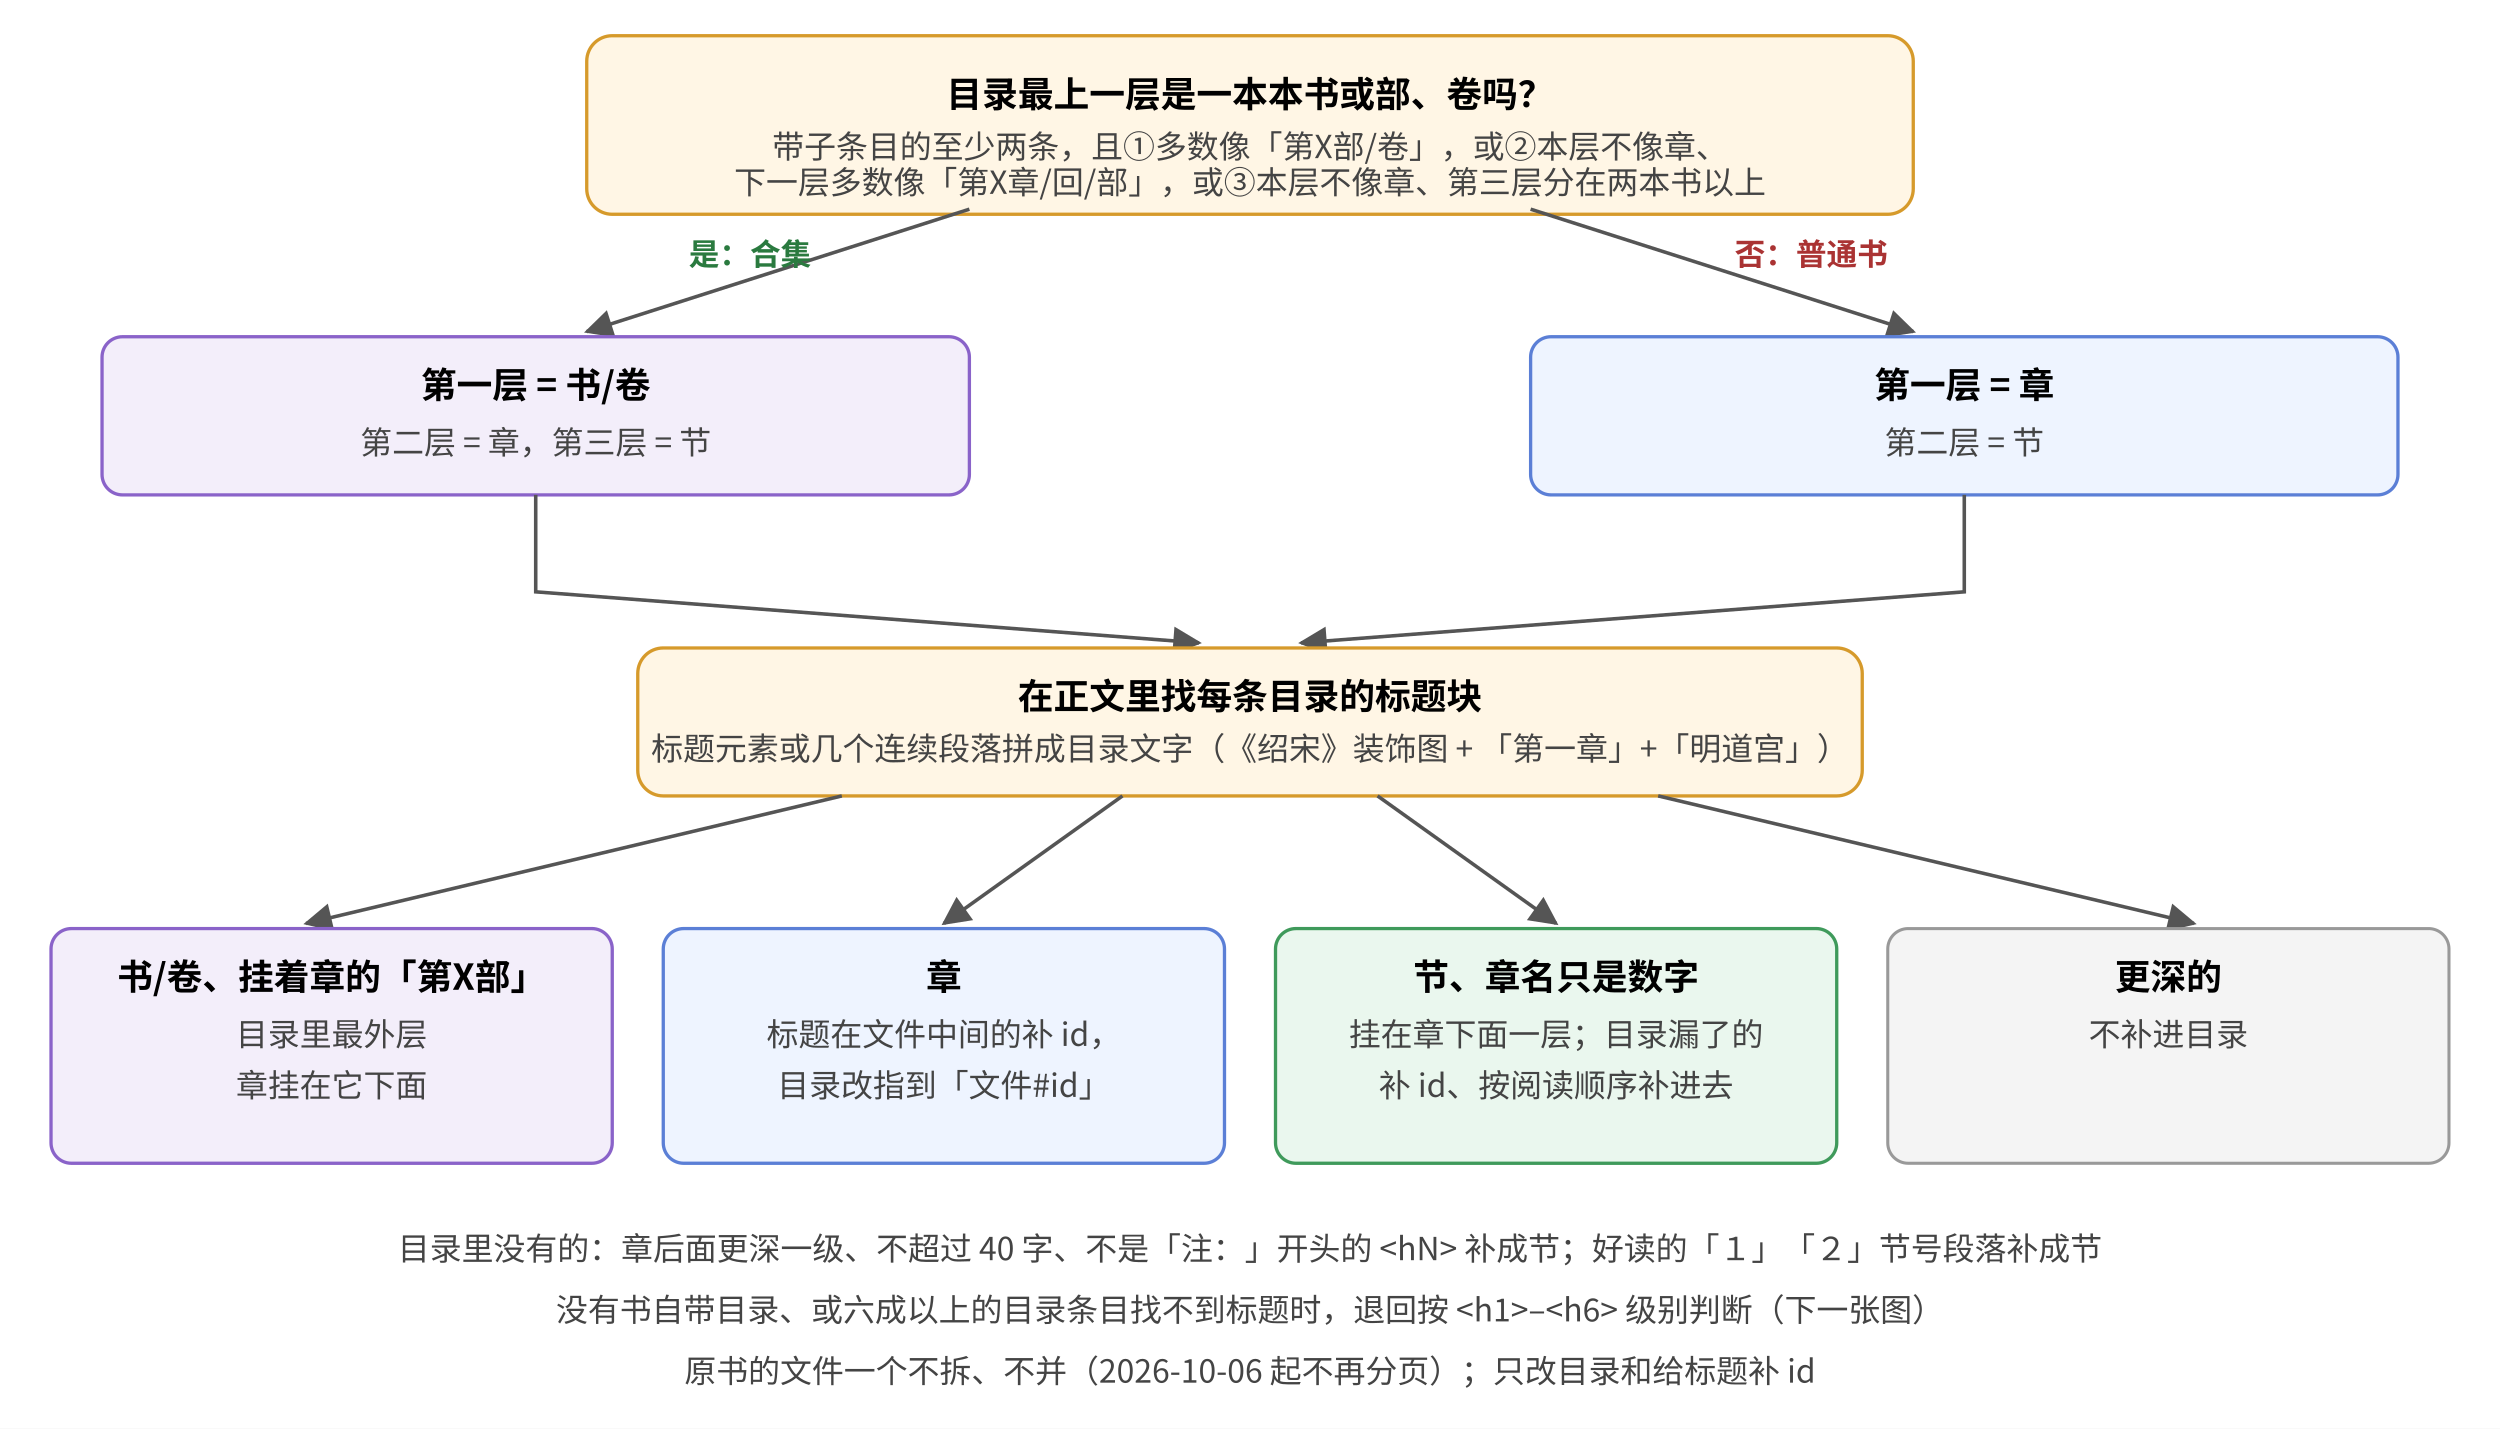
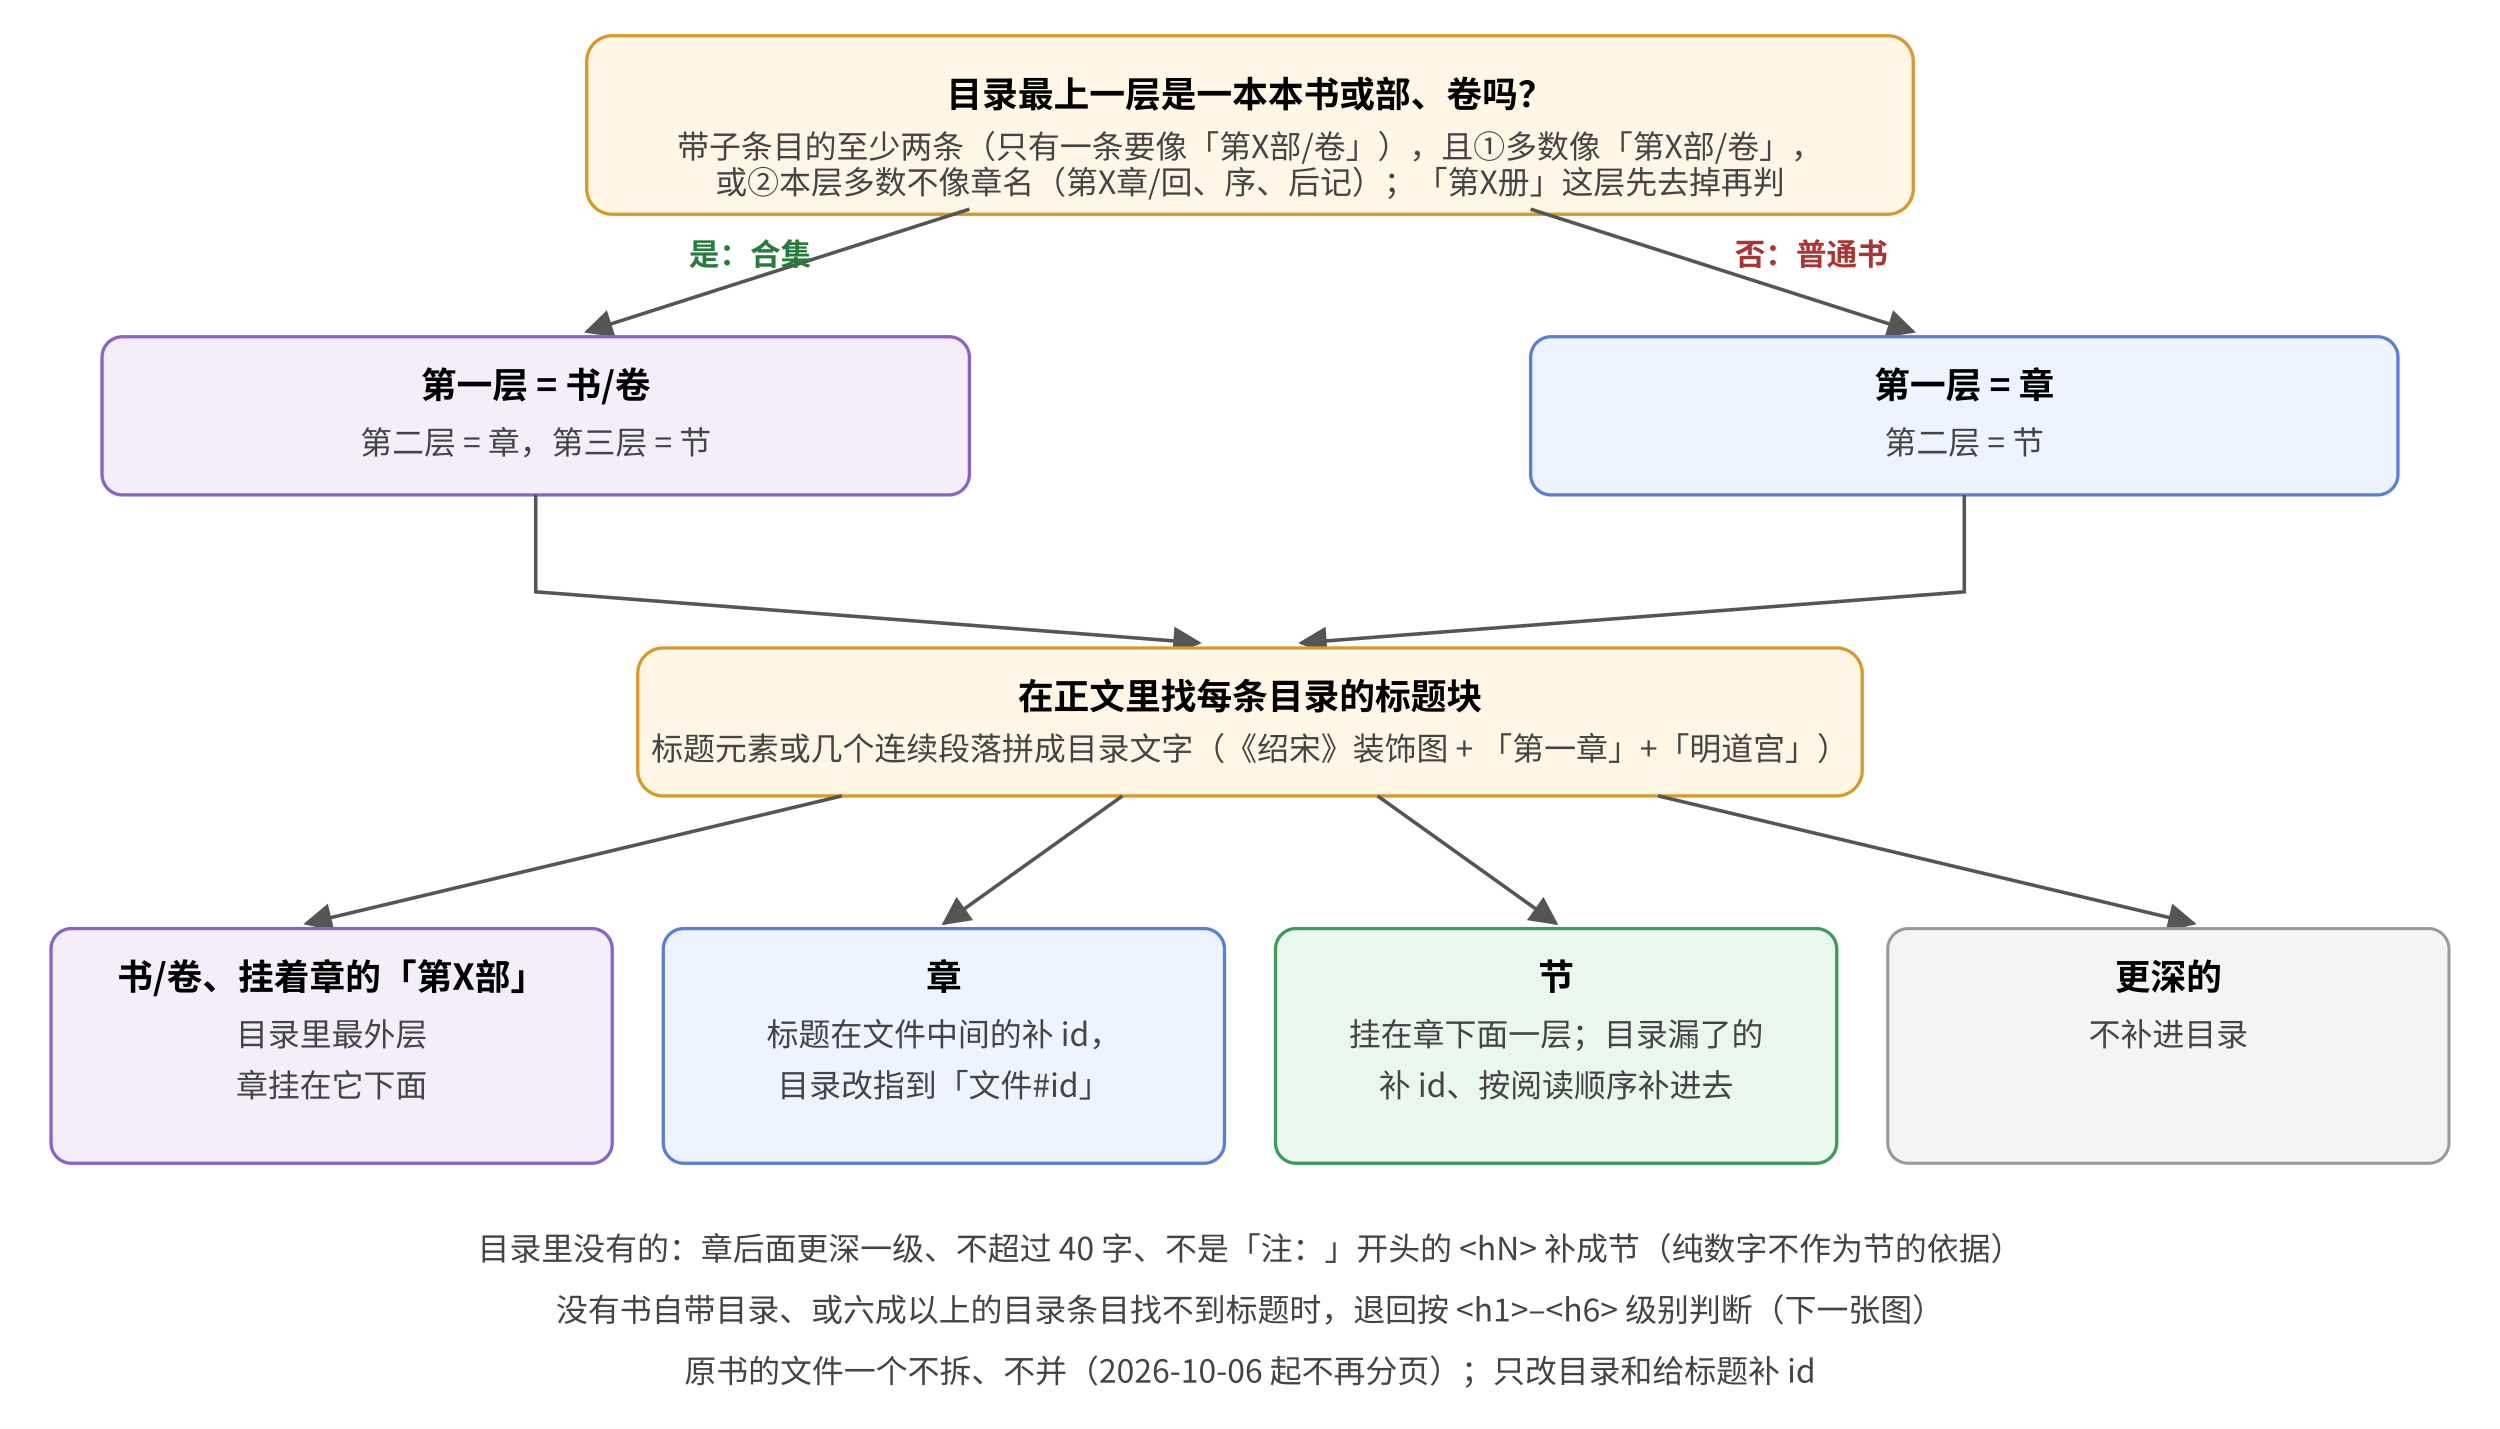
<svg xmlns="http://www.w3.org/2000/svg" viewBox="0 0 980 560" font-family="'Noto Sans CJK SC','PingFang SC','Microsoft YaHei',sans-serif" font-size="14">
  <defs>
    <marker id="a" viewBox="0 0 10 10" refX="9" refY="5" markerWidth="8" markerHeight="8" orient="auto">
      <path d="M0 0L10 5L0 10z" fill="#555" />
    </marker>
    <style>
      .q{fill:#fff6e5;stroke:#d69a2b;stroke-width:1.3}
      .bk{fill:#f3eefa;stroke:#8a63c9;stroke-width:1.3}
      .ch{fill:#eef4ff;stroke:#5b7fd6;stroke-width:1.3}
      .sec{fill:#eaf7ee;stroke:#3f9a5b;stroke-width:1.3}
      .no{fill:#f4f4f4;stroke:#999;stroke-width:1.2}
      .h{font-weight:bold;font-size:14px}
      .s{font-size:12.5px;fill:#444}
      .y{font-size:12px;fill:#2a7a3f;font-weight:bold}
      .n{font-size:12px;fill:#a33;font-weight:bold}
      .l{stroke:#555;stroke-width:1.4;fill:none}
    </style>
  </defs>
  <rect width="980" height="560" fill="#ffffff" />
  <rect class="q" x="230" y="14" width="520" height="70" rx="10" />
  <text x="490" y="42" text-anchor="middle" class="h">目录最上一层是一本本书或部、卷吗？</text>
-   <text x="490" y="62" text-anchor="middle" class="s">带子条目的至少两条，且①多数像「第X部/卷」，或②本层不像章、</text>
-   <text x="490" y="76" text-anchor="middle" class="s">下一层多数像「第X章/回/部」，或③本层不像章、第三层分在两本书以上</text>
+   <text x="490" y="62" text-anchor="middle" class="s">带子条目的至少两条（只有一条要像「第X部/卷」），且①多数像「第X部/卷」，</text>
+   <text x="490" y="76" text-anchor="middle" class="s">或②本层多数不像章名（第X章/回、序、后记）；「第X册」这层先去掉再判</text>
  <path class="l" d="M380 82 L230 130" marker-end="url(#a)" />
  <text x="270" y="104" class="y">是：合集</text>
  <rect class="bk" x="40" y="132" width="340" height="62" rx="8" />
  <text x="210" y="156" text-anchor="middle" class="h">第一层 = 书/卷</text>
  <text x="210" y="178" text-anchor="middle" class="s">第二层 = 章，第三层 = 节</text>
  <path class="l" d="M600 82 L750 130" marker-end="url(#a)" />
  <text x="680" y="104" class="n">否：普通书</text>
  <rect class="ch" x="600" y="132" width="340" height="62" rx="8" />
  <text x="770" y="156" text-anchor="middle" class="h">第一层 = 章</text>
  <text x="770" y="178" text-anchor="middle" class="s">第二层 = 节</text>
  <path class="l" d="M210 194 L210 232 L470 252" marker-end="url(#a)" />
  <path class="l" d="M770 194 L770 232 L510 252" marker-end="url(#a)" />
  <rect class="q" x="250" y="254" width="480" height="58" rx="10" />
  <text x="490" y="278" text-anchor="middle" class="h">在正文里找每条目录的标题块</text>
  <text x="490" y="298" text-anchor="middle" class="s">标题元素或几个连续段落拼成目录文字（《绍宋》装饰图 + 「第一章」+「明道宫」）</text>
  <path class="l" d="M330 312 L120 362" marker-end="url(#a)" />
  <path class="l" d="M440 312 L370 362" marker-end="url(#a)" />
  <path class="l" d="M540 312 L610 362" marker-end="url(#a)" />
  <path class="l" d="M650 312 L860 362" marker-end="url(#a)" />
  <rect class="bk" x="20" y="364" width="220" height="92" rx="8" />
  <text x="130" y="388" text-anchor="middle" class="h">书/卷、挂着章的「第X部」</text>
  <text x="130" y="410" text-anchor="middle" class="s">目录里最外层</text>
  <text x="130" y="430" text-anchor="middle" class="s">章挂在它下面</text>
  <rect class="ch" x="260" y="364" width="220" height="92" rx="8" />
  <text x="370" y="388" text-anchor="middle" class="h">章</text>
  <text x="370" y="410" text-anchor="middle" class="s">标题在文件中间的补 id，</text>
  <text x="370" y="430" text-anchor="middle" class="s">目录改指到「文件#id」</text>
  <rect class="sec" x="500" y="364" width="220" height="92" rx="8" />
-   <text x="610" y="388" text-anchor="middle" class="h">节、章名只是数字</text>
+   <text x="610" y="388" text-anchor="middle" class="h">节</text>
  <text x="610" y="410" text-anchor="middle" class="s">挂在章下面一层；目录漏了的</text>
  <text x="610" y="430" text-anchor="middle" class="s">补 id、按阅读顺序补进去</text>
  <rect class="no" x="740" y="364" width="220" height="92" rx="8" />
  <text x="850" y="388" text-anchor="middle" class="h">更深的</text>
  <text x="850" y="410" text-anchor="middle" class="s">不补进目录</text>
-   <text x="490" y="494" text-anchor="middle" class="s">目录里没有的：章后面更深一级、不超过 40 字、不是「注：」开头的 &lt;hN&gt; 补成节；好读的「１」「２」节号段落补成节</text>
+   <text x="490" y="494" text-anchor="middle" class="s">目录里没有的：章后面更深一级、不超过 40 字、不是「注：」开头的 &lt;hN&gt; 补成节（纯数字不作为节的依据）</text>
  <text x="490" y="518" text-anchor="middle" class="s">没有书自带目录、或六成以上的目录条目找不到标题时，退回按 &lt;h1&gt;–&lt;h6&gt; 级别判断（下一张图）</text>
  <text x="490" y="542" text-anchor="middle" class="s">原书的文件一个不拆、不并（2026-10-06 起不再分页）；只改目录和给标题补 id</text>
</svg>
